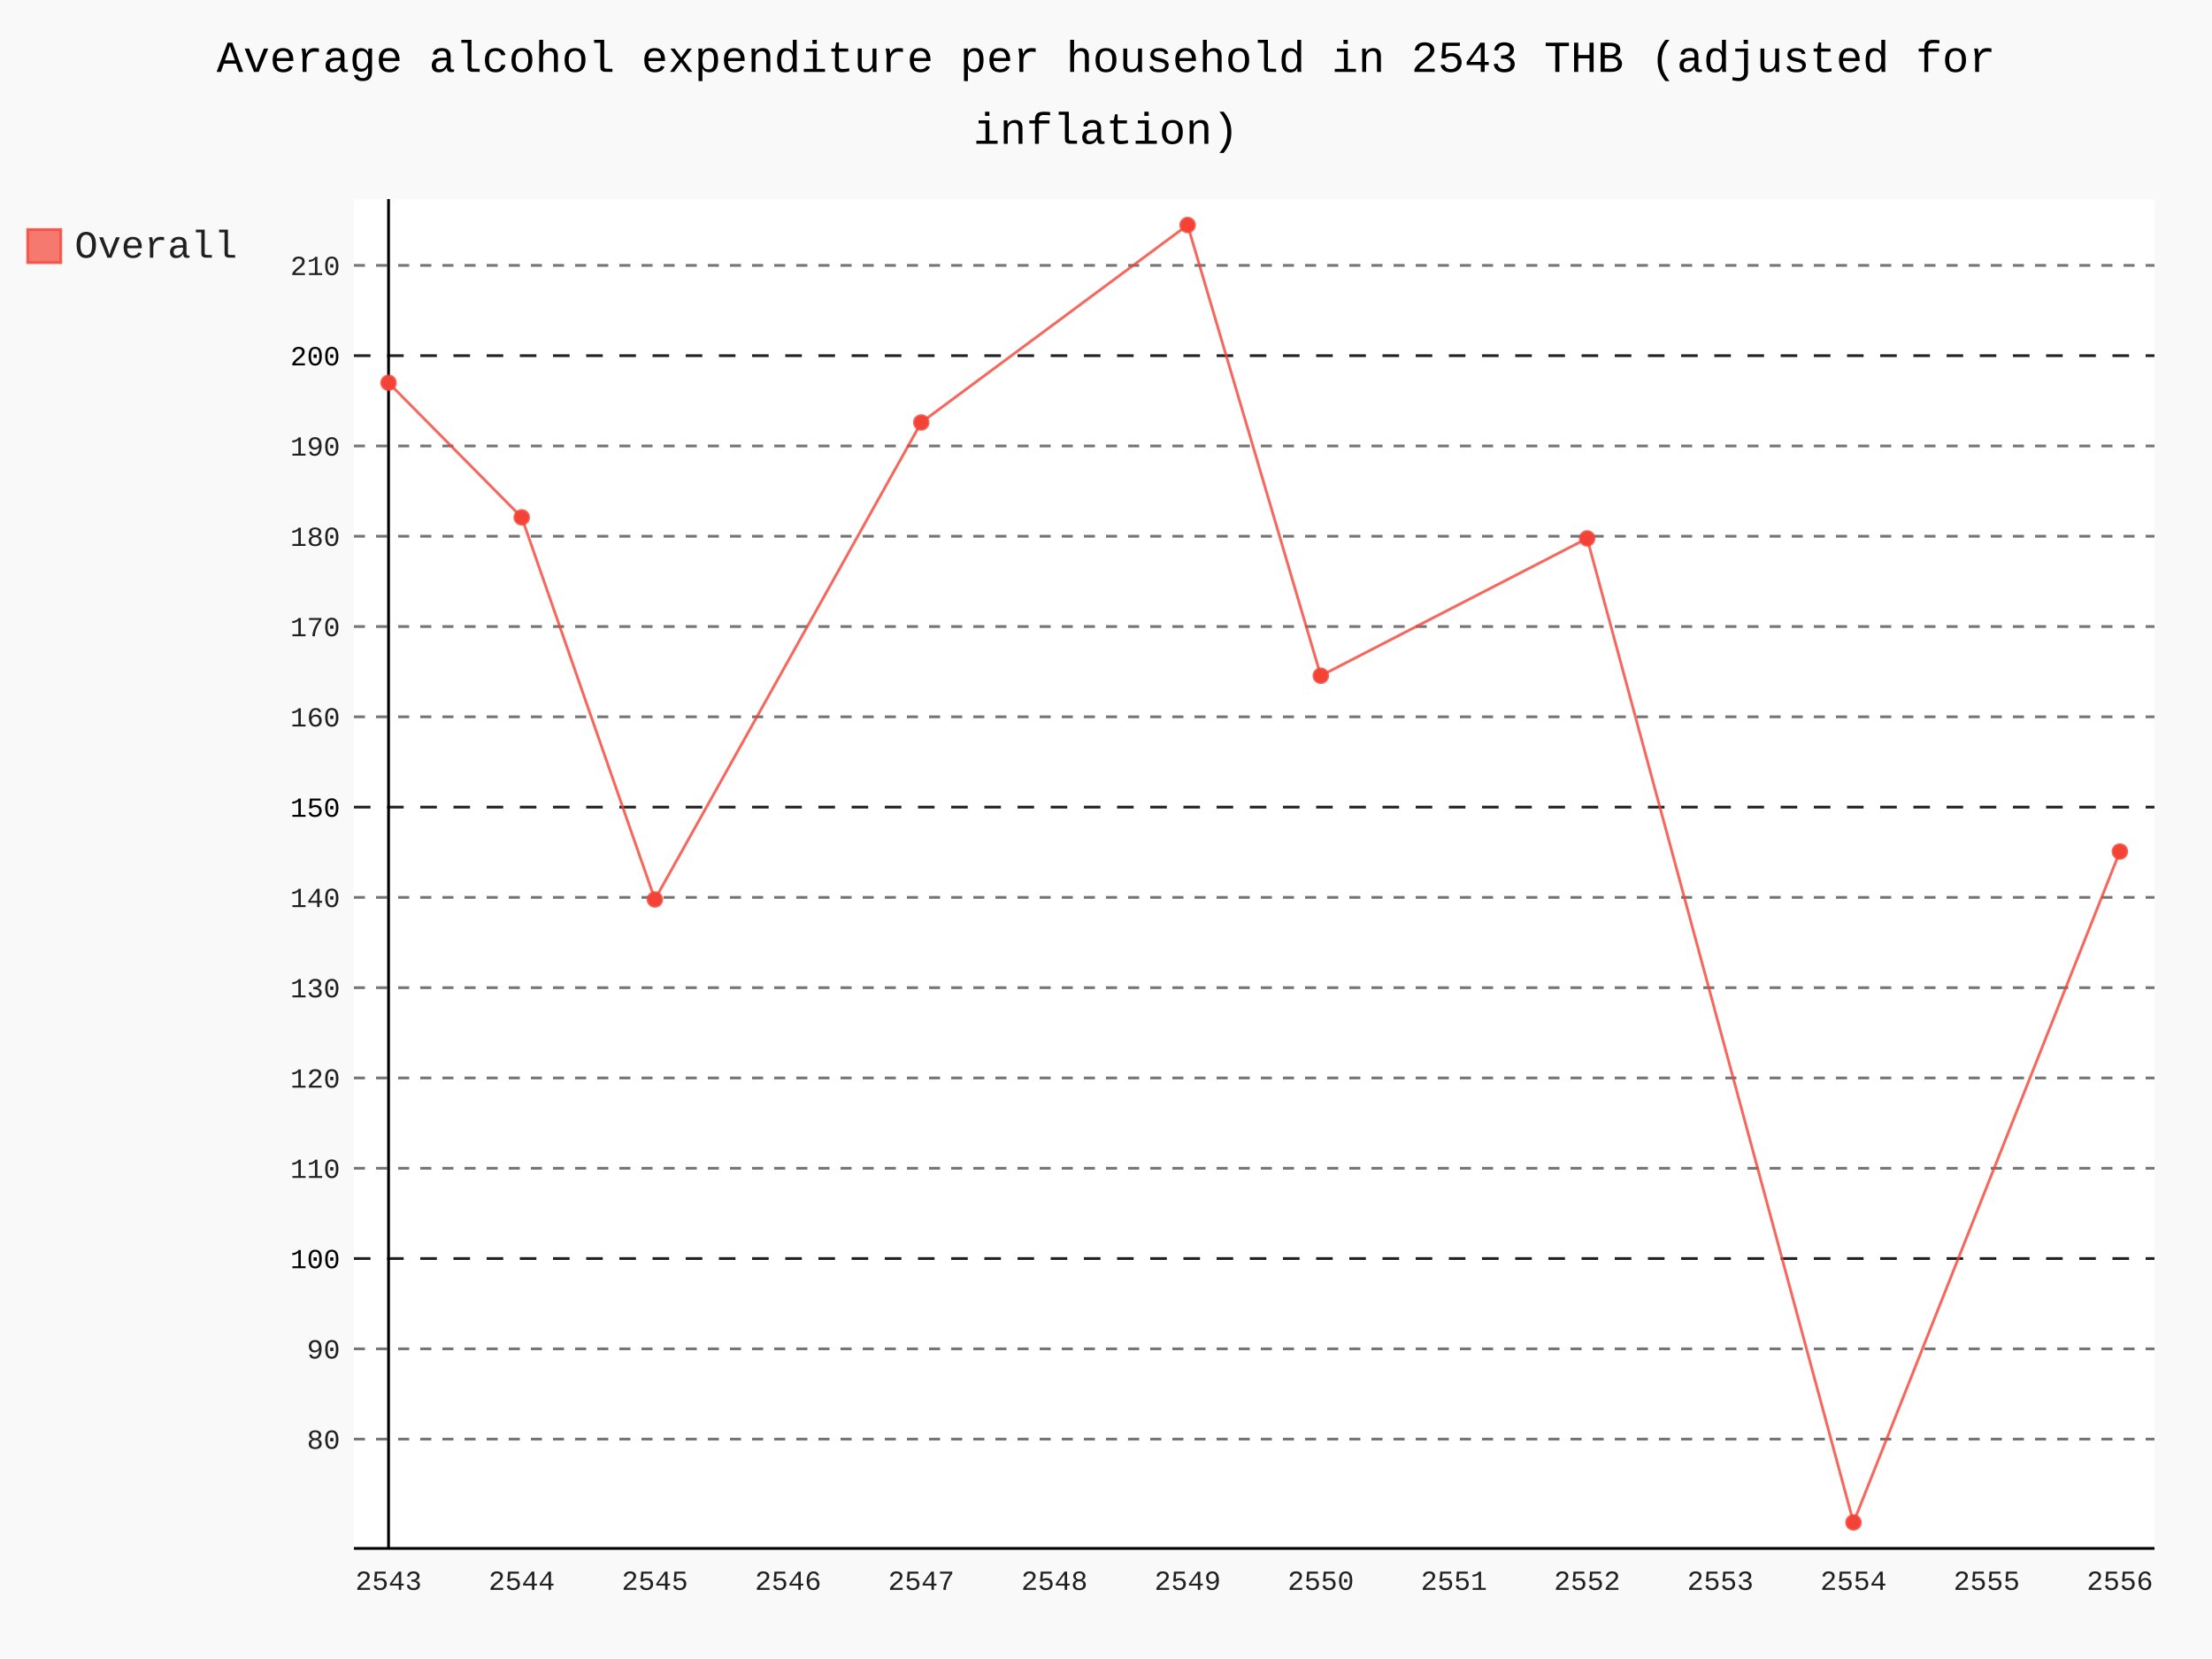
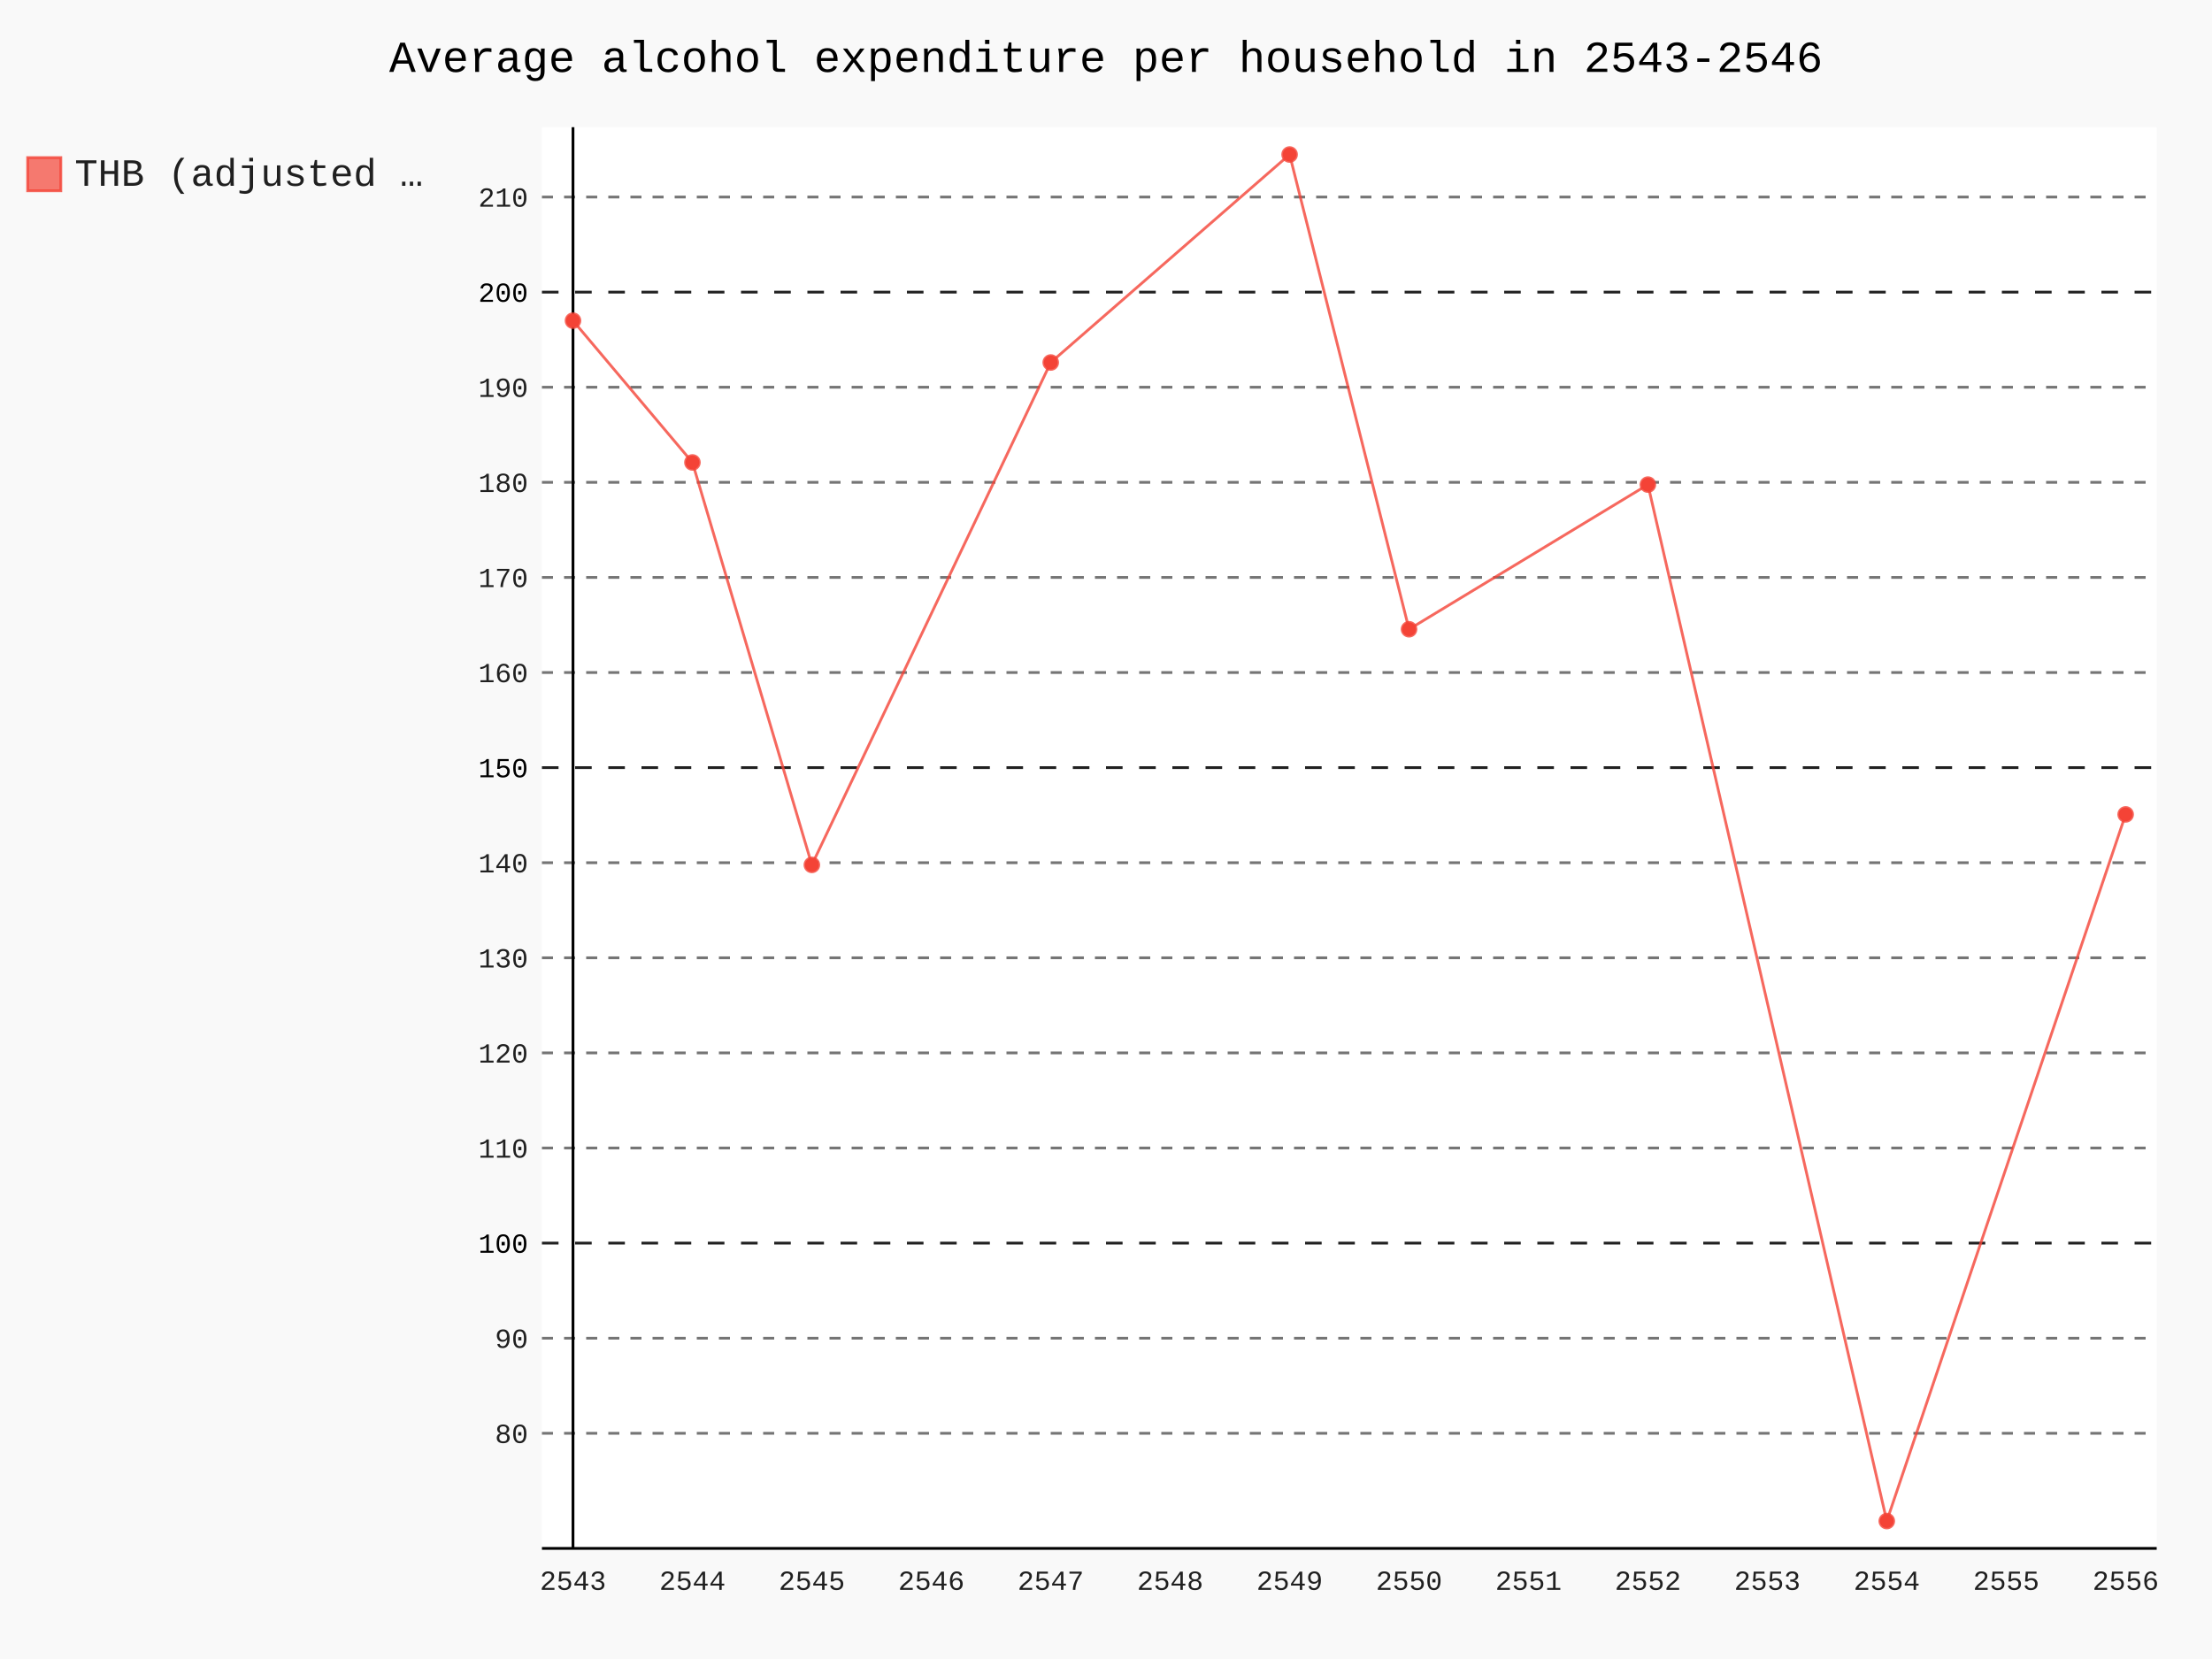
- <svg xmlns="http://www.w3.org/2000/svg" class="pygal-chart" id="chart-a79f7778-c4a7-46e8-a2bd-91e8be755599" viewBox="0 0 800 600">
+ <svg xmlns="http://www.w3.org/2000/svg" class="pygal-chart" id="chart-46b3c07d-4f62-4a0a-8302-5c6e2ca8566a" viewBox="0 0 800 600">
  <defs>
-     <style type="text/css">#chart-a79f7778-c4a7-46e8-a2bd-91e8be755599{-webkit-user-select:none;-webkit-font-smoothing:antialiased;font-family:Consolas,"Liberation Mono",Menlo,Courier,monospace}#chart-a79f7778-c4a7-46e8-a2bd-91e8be755599 .title{font-family:Consolas,"Liberation Mono",Menlo,Courier,monospace;font-size:16px}#chart-a79f7778-c4a7-46e8-a2bd-91e8be755599 .legends .legend text{font-family:Consolas,"Liberation Mono",Menlo,Courier,monospace;font-size:14px}#chart-a79f7778-c4a7-46e8-a2bd-91e8be755599 .axis text{font-family:Consolas,"Liberation Mono",Menlo,Courier,monospace;font-size:10px}#chart-a79f7778-c4a7-46e8-a2bd-91e8be755599 .axis text.major{font-family:Consolas,"Liberation Mono",Menlo,Courier,monospace;font-size:10px}#chart-a79f7778-c4a7-46e8-a2bd-91e8be755599 .text-overlay text.value{font-family:Consolas,"Liberation Mono",Menlo,Courier,monospace;font-size:16px}#chart-a79f7778-c4a7-46e8-a2bd-91e8be755599 .text-overlay text.label{font-family:Consolas,"Liberation Mono",Menlo,Courier,monospace;font-size:10px}#chart-a79f7778-c4a7-46e8-a2bd-91e8be755599 .tooltip{font-family:Consolas,"Liberation Mono",Menlo,Courier,monospace;font-size:14px}#chart-a79f7778-c4a7-46e8-a2bd-91e8be755599 text.no_data{font-family:Consolas,"Liberation Mono",Menlo,Courier,monospace;font-size:64px}
- #chart-a79f7778-c4a7-46e8-a2bd-91e8be755599{background-color:rgba(249,249,249,1)}#chart-a79f7778-c4a7-46e8-a2bd-91e8be755599 path,#chart-a79f7778-c4a7-46e8-a2bd-91e8be755599 line,#chart-a79f7778-c4a7-46e8-a2bd-91e8be755599 rect,#chart-a79f7778-c4a7-46e8-a2bd-91e8be755599 circle{-webkit-transition:150ms;-moz-transition:150ms;transition:150ms}#chart-a79f7778-c4a7-46e8-a2bd-91e8be755599 .graph &gt; .background{fill:rgba(249,249,249,1)}#chart-a79f7778-c4a7-46e8-a2bd-91e8be755599 .plot &gt; .background{fill:rgba(255,255,255,1)}#chart-a79f7778-c4a7-46e8-a2bd-91e8be755599 .graph{fill:rgba(0,0,0,.87)}#chart-a79f7778-c4a7-46e8-a2bd-91e8be755599 text.no_data{fill:rgba(0,0,0,1)}#chart-a79f7778-c4a7-46e8-a2bd-91e8be755599 .title{fill:rgba(0,0,0,1)}#chart-a79f7778-c4a7-46e8-a2bd-91e8be755599 .legends .legend text{fill:rgba(0,0,0,.87)}#chart-a79f7778-c4a7-46e8-a2bd-91e8be755599 .legends .legend:hover text{fill:rgba(0,0,0,1)}#chart-a79f7778-c4a7-46e8-a2bd-91e8be755599 .axis .line{stroke:rgba(0,0,0,1)}#chart-a79f7778-c4a7-46e8-a2bd-91e8be755599 .axis .guide.line{stroke:rgba(0,0,0,.54)}#chart-a79f7778-c4a7-46e8-a2bd-91e8be755599 .axis .major.line{stroke:rgba(0,0,0,.87)}#chart-a79f7778-c4a7-46e8-a2bd-91e8be755599 .axis text.major{fill:rgba(0,0,0,1)}#chart-a79f7778-c4a7-46e8-a2bd-91e8be755599 .axis.y .guides:hover .guide.line,#chart-a79f7778-c4a7-46e8-a2bd-91e8be755599 .line-graph .axis.x .guides:hover .guide.line,#chart-a79f7778-c4a7-46e8-a2bd-91e8be755599 .stackedline-graph .axis.x .guides:hover .guide.line,#chart-a79f7778-c4a7-46e8-a2bd-91e8be755599 .xy-graph .axis.x .guides:hover .guide.line{stroke:rgba(0,0,0,1)}#chart-a79f7778-c4a7-46e8-a2bd-91e8be755599 .axis .guides:hover text{fill:rgba(0,0,0,1)}#chart-a79f7778-c4a7-46e8-a2bd-91e8be755599 .reactive{fill-opacity:.7;stroke-opacity:.8}#chart-a79f7778-c4a7-46e8-a2bd-91e8be755599 .ci{stroke:rgba(0,0,0,.87)}#chart-a79f7778-c4a7-46e8-a2bd-91e8be755599 .reactive.active,#chart-a79f7778-c4a7-46e8-a2bd-91e8be755599 .active .reactive{fill-opacity:.8;stroke-opacity:.9;stroke-width:4}#chart-a79f7778-c4a7-46e8-a2bd-91e8be755599 .ci .reactive.active{stroke-width:1.5}#chart-a79f7778-c4a7-46e8-a2bd-91e8be755599 .series text{fill:rgba(0,0,0,1)}#chart-a79f7778-c4a7-46e8-a2bd-91e8be755599 .tooltip rect{fill:rgba(255,255,255,1);stroke:rgba(0,0,0,1);-webkit-transition:opacity 150ms;-moz-transition:opacity 150ms;transition:opacity 150ms}#chart-a79f7778-c4a7-46e8-a2bd-91e8be755599 .tooltip .label{fill:rgba(0,0,0,.87)}#chart-a79f7778-c4a7-46e8-a2bd-91e8be755599 .tooltip .label{fill:rgba(0,0,0,.87)}#chart-a79f7778-c4a7-46e8-a2bd-91e8be755599 .tooltip .legend{font-size:.8em;fill:rgba(0,0,0,.54)}#chart-a79f7778-c4a7-46e8-a2bd-91e8be755599 .tooltip .x_label{font-size:.6em;fill:rgba(0,0,0,1)}#chart-a79f7778-c4a7-46e8-a2bd-91e8be755599 .tooltip .xlink{font-size:.5em;text-decoration:underline}#chart-a79f7778-c4a7-46e8-a2bd-91e8be755599 .tooltip .value{font-size:1.5em}#chart-a79f7778-c4a7-46e8-a2bd-91e8be755599 .bound{font-size:.5em}#chart-a79f7778-c4a7-46e8-a2bd-91e8be755599 .max-value{font-size:.75em;fill:rgba(0,0,0,.54)}#chart-a79f7778-c4a7-46e8-a2bd-91e8be755599 .map-element{fill:rgba(255,255,255,1);stroke:rgba(0,0,0,.54) !important}#chart-a79f7778-c4a7-46e8-a2bd-91e8be755599 .map-element .reactive{fill-opacity:inherit;stroke-opacity:inherit}#chart-a79f7778-c4a7-46e8-a2bd-91e8be755599 .color-0,#chart-a79f7778-c4a7-46e8-a2bd-91e8be755599 .color-0 a:visited{stroke:#F44336;fill:#F44336}#chart-a79f7778-c4a7-46e8-a2bd-91e8be755599 .text-overlay .color-0 text{fill:black}
- #chart-a79f7778-c4a7-46e8-a2bd-91e8be755599 text.no_data{text-anchor:middle}#chart-a79f7778-c4a7-46e8-a2bd-91e8be755599 .guide.line{fill:none}#chart-a79f7778-c4a7-46e8-a2bd-91e8be755599 .centered{text-anchor:middle}#chart-a79f7778-c4a7-46e8-a2bd-91e8be755599 .title{text-anchor:middle}#chart-a79f7778-c4a7-46e8-a2bd-91e8be755599 .legends .legend text{fill-opacity:1}#chart-a79f7778-c4a7-46e8-a2bd-91e8be755599 .axis.x text{text-anchor:middle}#chart-a79f7778-c4a7-46e8-a2bd-91e8be755599 .axis.x:not(.web) text[transform]{text-anchor:start}#chart-a79f7778-c4a7-46e8-a2bd-91e8be755599 .axis.x:not(.web) text[transform].backwards{text-anchor:end}#chart-a79f7778-c4a7-46e8-a2bd-91e8be755599 .axis.y text{text-anchor:end}#chart-a79f7778-c4a7-46e8-a2bd-91e8be755599 .axis.y text[transform].backwards{text-anchor:start}#chart-a79f7778-c4a7-46e8-a2bd-91e8be755599 .axis.y2 text{text-anchor:start}#chart-a79f7778-c4a7-46e8-a2bd-91e8be755599 .axis.y2 text[transform].backwards{text-anchor:end}#chart-a79f7778-c4a7-46e8-a2bd-91e8be755599 .axis .guide.line{stroke-dasharray:4,4}#chart-a79f7778-c4a7-46e8-a2bd-91e8be755599 .axis .major.guide.line{stroke-dasharray:6,6}#chart-a79f7778-c4a7-46e8-a2bd-91e8be755599 .horizontal .axis.y .guide.line,#chart-a79f7778-c4a7-46e8-a2bd-91e8be755599 .horizontal .axis.y2 .guide.line,#chart-a79f7778-c4a7-46e8-a2bd-91e8be755599 .vertical .axis.x .guide.line{opacity:0}#chart-a79f7778-c4a7-46e8-a2bd-91e8be755599 .horizontal .axis.always_show .guide.line,#chart-a79f7778-c4a7-46e8-a2bd-91e8be755599 .vertical .axis.always_show .guide.line{opacity:1 !important}#chart-a79f7778-c4a7-46e8-a2bd-91e8be755599 .axis.y .guides:hover .guide.line,#chart-a79f7778-c4a7-46e8-a2bd-91e8be755599 .axis.y2 .guides:hover .guide.line,#chart-a79f7778-c4a7-46e8-a2bd-91e8be755599 .axis.x .guides:hover .guide.line{opacity:1}#chart-a79f7778-c4a7-46e8-a2bd-91e8be755599 .axis .guides:hover text{opacity:1}#chart-a79f7778-c4a7-46e8-a2bd-91e8be755599 .nofill{fill:none}#chart-a79f7778-c4a7-46e8-a2bd-91e8be755599 .subtle-fill{fill-opacity:.2}#chart-a79f7778-c4a7-46e8-a2bd-91e8be755599 .dot{stroke-width:1px;fill-opacity:1}#chart-a79f7778-c4a7-46e8-a2bd-91e8be755599 .dot.active{stroke-width:5px}#chart-a79f7778-c4a7-46e8-a2bd-91e8be755599 .dot.negative{fill:transparent}#chart-a79f7778-c4a7-46e8-a2bd-91e8be755599 text,#chart-a79f7778-c4a7-46e8-a2bd-91e8be755599 tspan{stroke:none !important}#chart-a79f7778-c4a7-46e8-a2bd-91e8be755599 .series text.active{opacity:1}#chart-a79f7778-c4a7-46e8-a2bd-91e8be755599 .tooltip rect{fill-opacity:.95;stroke-width:.5}#chart-a79f7778-c4a7-46e8-a2bd-91e8be755599 .tooltip text{fill-opacity:1}#chart-a79f7778-c4a7-46e8-a2bd-91e8be755599 .showable{visibility:hidden}#chart-a79f7778-c4a7-46e8-a2bd-91e8be755599 .showable.shown{visibility:visible}#chart-a79f7778-c4a7-46e8-a2bd-91e8be755599 .gauge-background{fill:rgba(229,229,229,1);stroke:none}#chart-a79f7778-c4a7-46e8-a2bd-91e8be755599 .bg-lines{stroke:rgba(249,249,249,1);stroke-width:2px}</style>
+     <style type="text/css">#chart-46b3c07d-4f62-4a0a-8302-5c6e2ca8566a{-webkit-user-select:none;-webkit-font-smoothing:antialiased;font-family:Consolas,"Liberation Mono",Menlo,Courier,monospace}#chart-46b3c07d-4f62-4a0a-8302-5c6e2ca8566a .title{font-family:Consolas,"Liberation Mono",Menlo,Courier,monospace;font-size:16px}#chart-46b3c07d-4f62-4a0a-8302-5c6e2ca8566a .legends .legend text{font-family:Consolas,"Liberation Mono",Menlo,Courier,monospace;font-size:14px}#chart-46b3c07d-4f62-4a0a-8302-5c6e2ca8566a .axis text{font-family:Consolas,"Liberation Mono",Menlo,Courier,monospace;font-size:10px}#chart-46b3c07d-4f62-4a0a-8302-5c6e2ca8566a .axis text.major{font-family:Consolas,"Liberation Mono",Menlo,Courier,monospace;font-size:10px}#chart-46b3c07d-4f62-4a0a-8302-5c6e2ca8566a .text-overlay text.value{font-family:Consolas,"Liberation Mono",Menlo,Courier,monospace;font-size:16px}#chart-46b3c07d-4f62-4a0a-8302-5c6e2ca8566a .text-overlay text.label{font-family:Consolas,"Liberation Mono",Menlo,Courier,monospace;font-size:10px}#chart-46b3c07d-4f62-4a0a-8302-5c6e2ca8566a .tooltip{font-family:Consolas,"Liberation Mono",Menlo,Courier,monospace;font-size:14px}#chart-46b3c07d-4f62-4a0a-8302-5c6e2ca8566a text.no_data{font-family:Consolas,"Liberation Mono",Menlo,Courier,monospace;font-size:64px}
+ #chart-46b3c07d-4f62-4a0a-8302-5c6e2ca8566a{background-color:rgba(249,249,249,1)}#chart-46b3c07d-4f62-4a0a-8302-5c6e2ca8566a path,#chart-46b3c07d-4f62-4a0a-8302-5c6e2ca8566a line,#chart-46b3c07d-4f62-4a0a-8302-5c6e2ca8566a rect,#chart-46b3c07d-4f62-4a0a-8302-5c6e2ca8566a circle{-webkit-transition:150ms;-moz-transition:150ms;transition:150ms}#chart-46b3c07d-4f62-4a0a-8302-5c6e2ca8566a .graph &gt; .background{fill:rgba(249,249,249,1)}#chart-46b3c07d-4f62-4a0a-8302-5c6e2ca8566a .plot &gt; .background{fill:rgba(255,255,255,1)}#chart-46b3c07d-4f62-4a0a-8302-5c6e2ca8566a .graph{fill:rgba(0,0,0,.87)}#chart-46b3c07d-4f62-4a0a-8302-5c6e2ca8566a text.no_data{fill:rgba(0,0,0,1)}#chart-46b3c07d-4f62-4a0a-8302-5c6e2ca8566a .title{fill:rgba(0,0,0,1)}#chart-46b3c07d-4f62-4a0a-8302-5c6e2ca8566a .legends .legend text{fill:rgba(0,0,0,.87)}#chart-46b3c07d-4f62-4a0a-8302-5c6e2ca8566a .legends .legend:hover text{fill:rgba(0,0,0,1)}#chart-46b3c07d-4f62-4a0a-8302-5c6e2ca8566a .axis .line{stroke:rgba(0,0,0,1)}#chart-46b3c07d-4f62-4a0a-8302-5c6e2ca8566a .axis .guide.line{stroke:rgba(0,0,0,.54)}#chart-46b3c07d-4f62-4a0a-8302-5c6e2ca8566a .axis .major.line{stroke:rgba(0,0,0,.87)}#chart-46b3c07d-4f62-4a0a-8302-5c6e2ca8566a .axis text.major{fill:rgba(0,0,0,1)}#chart-46b3c07d-4f62-4a0a-8302-5c6e2ca8566a .axis.y .guides:hover .guide.line,#chart-46b3c07d-4f62-4a0a-8302-5c6e2ca8566a .line-graph .axis.x .guides:hover .guide.line,#chart-46b3c07d-4f62-4a0a-8302-5c6e2ca8566a .stackedline-graph .axis.x .guides:hover .guide.line,#chart-46b3c07d-4f62-4a0a-8302-5c6e2ca8566a .xy-graph .axis.x .guides:hover .guide.line{stroke:rgba(0,0,0,1)}#chart-46b3c07d-4f62-4a0a-8302-5c6e2ca8566a .axis .guides:hover text{fill:rgba(0,0,0,1)}#chart-46b3c07d-4f62-4a0a-8302-5c6e2ca8566a .reactive{fill-opacity:.7;stroke-opacity:.8}#chart-46b3c07d-4f62-4a0a-8302-5c6e2ca8566a .ci{stroke:rgba(0,0,0,.87)}#chart-46b3c07d-4f62-4a0a-8302-5c6e2ca8566a .reactive.active,#chart-46b3c07d-4f62-4a0a-8302-5c6e2ca8566a .active .reactive{fill-opacity:.8;stroke-opacity:.9;stroke-width:4}#chart-46b3c07d-4f62-4a0a-8302-5c6e2ca8566a .ci .reactive.active{stroke-width:1.5}#chart-46b3c07d-4f62-4a0a-8302-5c6e2ca8566a .series text{fill:rgba(0,0,0,1)}#chart-46b3c07d-4f62-4a0a-8302-5c6e2ca8566a .tooltip rect{fill:rgba(255,255,255,1);stroke:rgba(0,0,0,1);-webkit-transition:opacity 150ms;-moz-transition:opacity 150ms;transition:opacity 150ms}#chart-46b3c07d-4f62-4a0a-8302-5c6e2ca8566a .tooltip .label{fill:rgba(0,0,0,.87)}#chart-46b3c07d-4f62-4a0a-8302-5c6e2ca8566a .tooltip .label{fill:rgba(0,0,0,.87)}#chart-46b3c07d-4f62-4a0a-8302-5c6e2ca8566a .tooltip .legend{font-size:.8em;fill:rgba(0,0,0,.54)}#chart-46b3c07d-4f62-4a0a-8302-5c6e2ca8566a .tooltip .x_label{font-size:.6em;fill:rgba(0,0,0,1)}#chart-46b3c07d-4f62-4a0a-8302-5c6e2ca8566a .tooltip .xlink{font-size:.5em;text-decoration:underline}#chart-46b3c07d-4f62-4a0a-8302-5c6e2ca8566a .tooltip .value{font-size:1.5em}#chart-46b3c07d-4f62-4a0a-8302-5c6e2ca8566a .bound{font-size:.5em}#chart-46b3c07d-4f62-4a0a-8302-5c6e2ca8566a .max-value{font-size:.75em;fill:rgba(0,0,0,.54)}#chart-46b3c07d-4f62-4a0a-8302-5c6e2ca8566a .map-element{fill:rgba(255,255,255,1);stroke:rgba(0,0,0,.54) !important}#chart-46b3c07d-4f62-4a0a-8302-5c6e2ca8566a .map-element .reactive{fill-opacity:inherit;stroke-opacity:inherit}#chart-46b3c07d-4f62-4a0a-8302-5c6e2ca8566a .color-0,#chart-46b3c07d-4f62-4a0a-8302-5c6e2ca8566a .color-0 a:visited{stroke:#F44336;fill:#F44336}#chart-46b3c07d-4f62-4a0a-8302-5c6e2ca8566a .text-overlay .color-0 text{fill:black}
+ #chart-46b3c07d-4f62-4a0a-8302-5c6e2ca8566a text.no_data{text-anchor:middle}#chart-46b3c07d-4f62-4a0a-8302-5c6e2ca8566a .guide.line{fill:none}#chart-46b3c07d-4f62-4a0a-8302-5c6e2ca8566a .centered{text-anchor:middle}#chart-46b3c07d-4f62-4a0a-8302-5c6e2ca8566a .title{text-anchor:middle}#chart-46b3c07d-4f62-4a0a-8302-5c6e2ca8566a .legends .legend text{fill-opacity:1}#chart-46b3c07d-4f62-4a0a-8302-5c6e2ca8566a .axis.x text{text-anchor:middle}#chart-46b3c07d-4f62-4a0a-8302-5c6e2ca8566a .axis.x:not(.web) text[transform]{text-anchor:start}#chart-46b3c07d-4f62-4a0a-8302-5c6e2ca8566a .axis.x:not(.web) text[transform].backwards{text-anchor:end}#chart-46b3c07d-4f62-4a0a-8302-5c6e2ca8566a .axis.y text{text-anchor:end}#chart-46b3c07d-4f62-4a0a-8302-5c6e2ca8566a .axis.y text[transform].backwards{text-anchor:start}#chart-46b3c07d-4f62-4a0a-8302-5c6e2ca8566a .axis.y2 text{text-anchor:start}#chart-46b3c07d-4f62-4a0a-8302-5c6e2ca8566a .axis.y2 text[transform].backwards{text-anchor:end}#chart-46b3c07d-4f62-4a0a-8302-5c6e2ca8566a .axis .guide.line{stroke-dasharray:4,4}#chart-46b3c07d-4f62-4a0a-8302-5c6e2ca8566a .axis .major.guide.line{stroke-dasharray:6,6}#chart-46b3c07d-4f62-4a0a-8302-5c6e2ca8566a .horizontal .axis.y .guide.line,#chart-46b3c07d-4f62-4a0a-8302-5c6e2ca8566a .horizontal .axis.y2 .guide.line,#chart-46b3c07d-4f62-4a0a-8302-5c6e2ca8566a .vertical .axis.x .guide.line{opacity:0}#chart-46b3c07d-4f62-4a0a-8302-5c6e2ca8566a .horizontal .axis.always_show .guide.line,#chart-46b3c07d-4f62-4a0a-8302-5c6e2ca8566a .vertical .axis.always_show .guide.line{opacity:1 !important}#chart-46b3c07d-4f62-4a0a-8302-5c6e2ca8566a .axis.y .guides:hover .guide.line,#chart-46b3c07d-4f62-4a0a-8302-5c6e2ca8566a .axis.y2 .guides:hover .guide.line,#chart-46b3c07d-4f62-4a0a-8302-5c6e2ca8566a .axis.x .guides:hover .guide.line{opacity:1}#chart-46b3c07d-4f62-4a0a-8302-5c6e2ca8566a .axis .guides:hover text{opacity:1}#chart-46b3c07d-4f62-4a0a-8302-5c6e2ca8566a .nofill{fill:none}#chart-46b3c07d-4f62-4a0a-8302-5c6e2ca8566a .subtle-fill{fill-opacity:.2}#chart-46b3c07d-4f62-4a0a-8302-5c6e2ca8566a .dot{stroke-width:1px;fill-opacity:1}#chart-46b3c07d-4f62-4a0a-8302-5c6e2ca8566a .dot.active{stroke-width:5px}#chart-46b3c07d-4f62-4a0a-8302-5c6e2ca8566a .dot.negative{fill:transparent}#chart-46b3c07d-4f62-4a0a-8302-5c6e2ca8566a text,#chart-46b3c07d-4f62-4a0a-8302-5c6e2ca8566a tspan{stroke:none !important}#chart-46b3c07d-4f62-4a0a-8302-5c6e2ca8566a .series text.active{opacity:1}#chart-46b3c07d-4f62-4a0a-8302-5c6e2ca8566a .tooltip rect{fill-opacity:.95;stroke-width:.5}#chart-46b3c07d-4f62-4a0a-8302-5c6e2ca8566a .tooltip text{fill-opacity:1}#chart-46b3c07d-4f62-4a0a-8302-5c6e2ca8566a .showable{visibility:hidden}#chart-46b3c07d-4f62-4a0a-8302-5c6e2ca8566a .showable.shown{visibility:visible}#chart-46b3c07d-4f62-4a0a-8302-5c6e2ca8566a .gauge-background{fill:rgba(229,229,229,1);stroke:none}#chart-46b3c07d-4f62-4a0a-8302-5c6e2ca8566a .bg-lines{stroke:rgba(249,249,249,1);stroke-width:2px}</style>
  </defs>
  <g class="graph line-graph vertical">
    <rect class="background" height="600" width="800" x="0" y="0" />
-     <g class="plot" transform="translate(128, 72)">
-       <rect class="background" height="488" width="651.2" x="0" y="0" />
+     <g class="plot" transform="translate(196, 46)">
+       <rect class="background" height="514" width="584.0" x="0" y="0" />
      <g class="axis y always_show">
-         <path class="line" d="M0 488 h651.2" />
+         <path class="line" d="M0 514 h584" />
        <g class="guides">
-           <path class="guide line" d="M0 448.476 h651.2" />
-           <text class="" x="-5" y="451.976">80</text>
+           <path class="guide line" d="M0 472.37 h584" />
+           <text class="" x="-5" y="475.87">80</text>
        </g>
        <g class="guides">
-           <path class="guide line" d="M0 415.823 h651.2" />
-           <text class="" x="-5" y="419.323">90</text>
+           <path class="guide line" d="M0 437.977 h584" />
+           <text class="" x="-5" y="441.477">90</text>
        </g>
        <g class="guides">
-           <path class="major guide line" d="M0 383.169 h651.2" />
-           <text class="major" x="-5" y="386.669">100</text>
+           <path class="major guide line" d="M0 403.584 h584" />
+           <text class="major" x="-5" y="407.084">100</text>
        </g>
        <g class="guides">
-           <path class="guide line" d="M0 350.516 h651.2" />
-           <text class="" x="-5" y="354.016">110</text>
+           <path class="guide line" d="M0 369.191 h584" />
+           <text class="" x="-5" y="372.691">110</text>
        </g>
        <g class="guides">
-           <path class="guide line" d="M0 317.862 h651.2" />
-           <text class="" x="-5" y="321.362">120</text>
+           <path class="guide line" d="M0 334.797 h584" />
+           <text class="" x="-5" y="338.297">120</text>
        </g>
        <g class="guides">
-           <path class="guide line" d="M0 285.209 h651.2" />
-           <text class="" x="-5" y="288.709">130</text>
+           <path class="guide line" d="M0 300.404 h584" />
+           <text class="" x="-5" y="303.904">130</text>
        </g>
        <g class="guides">
-           <path class="guide line" d="M0 252.555 h651.2" />
-           <text class="" x="-5" y="256.055">140</text>
+           <path class="guide line" d="M0 266.011 h584" />
+           <text class="" x="-5" y="269.511">140</text>
        </g>
        <g class="guides">
-           <path class="major guide line" d="M0 219.902 h651.2" />
-           <text class="major" x="-5" y="223.402">150</text>
+           <path class="major guide line" d="M0 231.618 h584" />
+           <text class="major" x="-5" y="235.118">150</text>
        </g>
        <g class="guides">
-           <path class="guide line" d="M0 187.248 h651.2" />
-           <text class="" x="-5" y="190.748">160</text>
+           <path class="guide line" d="M0 197.225 h584" />
+           <text class="" x="-5" y="200.725">160</text>
        </g>
        <g class="guides">
-           <path class="guide line" d="M0 154.595 h651.2" />
-           <text class="" x="-5" y="158.095">170</text>
+           <path class="guide line" d="M0 162.831 h584" />
+           <text class="" x="-5" y="166.331">170</text>
        </g>
        <g class="guides">
-           <path class="guide line" d="M0 121.941 h651.2" />
-           <text class="" x="-5" y="125.441">180</text>
+           <path class="guide line" d="M0 128.438 h584" />
+           <text class="" x="-5" y="131.938">180</text>
        </g>
        <g class="guides">
-           <path class="guide line" d="M0 89.288 h651.2" />
-           <text class="" x="-5" y="92.788">190</text>
+           <path class="guide line" d="M0 94.045 h584" />
+           <text class="" x="-5" y="97.545">190</text>
        </g>
        <g class="guides">
-           <path class="major guide line" d="M0 56.634 h651.2" />
-           <text class="major" x="-5" y="60.134">200</text>
+           <path class="major guide line" d="M0 59.652 h584" />
+           <text class="major" x="-5" y="63.152">200</text>
        </g>
        <g class="guides">
-           <path class="guide line" d="M0 23.981 h651.2" />
-           <text class="" x="-5" y="27.481">210</text>
+           <path class="guide line" d="M0 25.258 h584" />
+           <text class="" x="-5" y="28.758">210</text>
        </g>
      </g>
      <g class="axis x">
        <g class="guides">
-           <path class="line" d="M12.523 0 v488" />
-           <text class="" x="12.523" y="503.0">2543</text>
+           <path class="line" d="M11.231 0 v514" />
+           <text class="" x="11.231" y="529.0">2543</text>
        </g>
        <g class="guides">
-           <path class="guide line" d="M60.689 0 v488" />
-           <text class="" x="60.689" y="503.0">2544</text>
+           <path class="guide line" d="M54.426 0 v514" />
+           <text class="" x="54.426" y="529.0">2544</text>
        </g>
        <g class="guides">
-           <path class="guide line" d="M108.854 0 v488" />
-           <text class="" x="108.854" y="503.0">2545</text>
+           <path class="guide line" d="M97.621 0 v514" />
+           <text class="" x="97.621" y="529.0">2545</text>
        </g>
        <g class="guides">
-           <path class="guide line" d="M157.02 0 v488" />
-           <text class="" x="157.02" y="503.0">2546</text>
+           <path class="guide line" d="M140.817 0 v514" />
+           <text class="" x="140.817" y="529.0">2546</text>
        </g>
        <g class="guides">
-           <path class="guide line" d="M205.186 0 v488" />
-           <text class="" x="205.186" y="503.0">2547</text>
+           <path class="guide line" d="M184.012 0 v514" />
+           <text class="" x="184.012" y="529.0">2547</text>
        </g>
        <g class="guides">
-           <path class="guide line" d="M253.351 0 v488" />
-           <text class="" x="253.351" y="503.0">2548</text>
+           <path class="guide line" d="M227.207 0 v514" />
+           <text class="" x="227.207" y="529.0">2548</text>
        </g>
        <g class="guides">
-           <path class="guide line" d="M301.517 0 v488" />
-           <text class="" x="301.517" y="503.0">2549</text>
+           <path class="guide line" d="M270.402 0 v514" />
+           <text class="" x="270.402" y="529.0">2549</text>
        </g>
        <g class="guides">
-           <path class="guide line" d="M349.683 0 v488" />
-           <text class="" x="349.683" y="503.0">2550</text>
+           <path class="guide line" d="M313.598 0 v514" />
+           <text class="" x="313.598" y="529.0">2550</text>
        </g>
        <g class="guides">
-           <path class="guide line" d="M397.849 0 v488" />
-           <text class="" x="397.849" y="503.0">2551</text>
+           <path class="guide line" d="M356.793 0 v514" />
+           <text class="" x="356.793" y="529.0">2551</text>
        </g>
        <g class="guides">
-           <path class="guide line" d="M446.014 0 v488" />
-           <text class="" x="446.014" y="503.0">2552</text>
+           <path class="guide line" d="M399.988 0 v514" />
+           <text class="" x="399.988" y="529.0">2552</text>
        </g>
        <g class="guides">
-           <path class="guide line" d="M494.18 0 v488" />
-           <text class="" x="494.18" y="503.0">2553</text>
+           <path class="guide line" d="M443.183 0 v514" />
+           <text class="" x="443.183" y="529.0">2553</text>
        </g>
        <g class="guides">
-           <path class="guide line" d="M542.346 0 v488" />
-           <text class="" x="542.346" y="503.0">2554</text>
+           <path class="guide line" d="M486.379 0 v514" />
+           <text class="" x="486.379" y="529.0">2554</text>
        </g>
        <g class="guides">
-           <path class="guide line" d="M590.511 0 v488" />
-           <text class="" x="590.511" y="503.0">2555</text>
+           <path class="guide line" d="M529.574 0 v514" />
+           <text class="" x="529.574" y="529.0">2555</text>
        </g>
        <g class="guides">
-           <path class="guide line" d="M638.677 0 v488" />
-           <text class="" x="638.677" y="503.0">2556</text>
+           <path class="guide line" d="M572.769 0 v514" />
+           <text class="" x="572.769" y="529.0">2556</text>
        </g>
      </g>
      <g class="series serie-0 color-0">
-         <path class="line reactive nofill" d="M12.523 66.43 L60.689 115.117 108.854 253.306 205.186 80.798 301.517 9.385 349.683 172.391 446.014 122.725 542.346 478.615 638.677 235.967" />
+         <path class="line reactive nofill" d="M11.231 69.97 L54.426 121.25 97.621 266.802 184.012 85.103 270.402 9.885 313.598 181.576 399.988 129.264 486.379 504.115 572.769 248.539" />
      </g>
    </g>
    <g class="titles">
-       <text class="title plot_title" x="400.0" y="26">Average alcohol expenditure per household in 2543 THB (adjusted for</text>
-       <text class="title plot_title" x="400.0" y="52">inflation)</text>
+       <text class="title plot_title" x="400.0" y="26">Average alcohol expenditure per household in 2543-2546</text>
    </g>
-     <g class="plot overlay" transform="translate(128, 72)">
+     <g class="plot overlay" transform="translate(196, 46)">
      <g class="series serie-0 color-0">
        <g class="dots">
-           <circle class="dot reactive tooltip-trigger" cx="12.523" cy="66.43" r="2.5" />
+           <circle class="dot reactive tooltip-trigger" cx="11.231" cy="69.97" r="2.5" />
        </g>
        <g class="dots">
-           <circle class="dot reactive tooltip-trigger" cx="60.689" cy="115.117" r="2.5" />
+           <circle class="dot reactive tooltip-trigger" cx="54.426" cy="121.25" r="2.5" />
        </g>
        <g class="dots">
-           <circle class="dot reactive tooltip-trigger" cx="108.854" cy="253.306" r="2.5" />
+           <circle class="dot reactive tooltip-trigger" cx="97.621" cy="266.802" r="2.5" />
        </g>
        <g class="dots">
-           <circle class="dot reactive tooltip-trigger" cx="205.186" cy="80.798" r="2.5" />
+           <circle class="dot reactive tooltip-trigger" cx="184.012" cy="85.103" r="2.5" />
        </g>
        <g class="dots">
-           <circle class="dot reactive tooltip-trigger" cx="301.517" cy="9.385" r="2.5" />
+           <circle class="dot reactive tooltip-trigger" cx="270.402" cy="9.885" r="2.5" />
        </g>
        <g class="dots">
-           <circle class="dot reactive tooltip-trigger" cx="349.683" cy="172.391" r="2.5" />
+           <circle class="dot reactive tooltip-trigger" cx="313.598" cy="181.576" r="2.5" />
        </g>
        <g class="dots">
-           <circle class="dot reactive tooltip-trigger" cx="446.014" cy="122.725" r="2.5" />
+           <circle class="dot reactive tooltip-trigger" cx="399.988" cy="129.264" r="2.5" />
        </g>
        <g class="dots">
-           <circle class="dot reactive tooltip-trigger" cx="542.346" cy="478.615" r="2.5" />
+           <circle class="dot reactive tooltip-trigger" cx="486.379" cy="504.115" r="2.5" />
        </g>
        <g class="dots">
-           <circle class="dot reactive tooltip-trigger" cx="638.677" cy="235.967" r="2.5" />
+           <circle class="dot reactive tooltip-trigger" cx="572.769" cy="248.539" r="2.5" />
        </g>
      </g>
    </g>
-     <g class="plot text-overlay" transform="translate(128, 72)">
+     <g class="plot text-overlay" transform="translate(196, 46)">
      <g class="series serie-0 color-0" />
    </g>
-     <g class="plot tooltip-overlay" transform="translate(128, 72)">
+     <g class="plot tooltip-overlay" transform="translate(196, 46)">
      <g class="tooltip" style="opacity: 0" transform="translate(0 0)">
        <rect class="tooltip-box" height="0" rx="0" ry="0" width="0" />
        <g class="text" />
      </g>
    </g>
-     <g class="legends" transform="translate(10, 82)">
+     <g class="legends" transform="translate(10, 56)">
      <g class="legend reactive activate-serie" id="activate-serie-0">
        <rect class="color-0 reactive" height="12" width="12" x="0.0" y="1.0" />
-         <text x="17.0" y="11.2">Overall</text>
+         <text x="17.0" y="11.2">THB (adjusted …</text>
      </g>
    </g>
-     <g class="legends" transform="translate(790, 82)" />
+     <g class="legends" transform="translate(790, 56)" />
  </g>
</svg>
